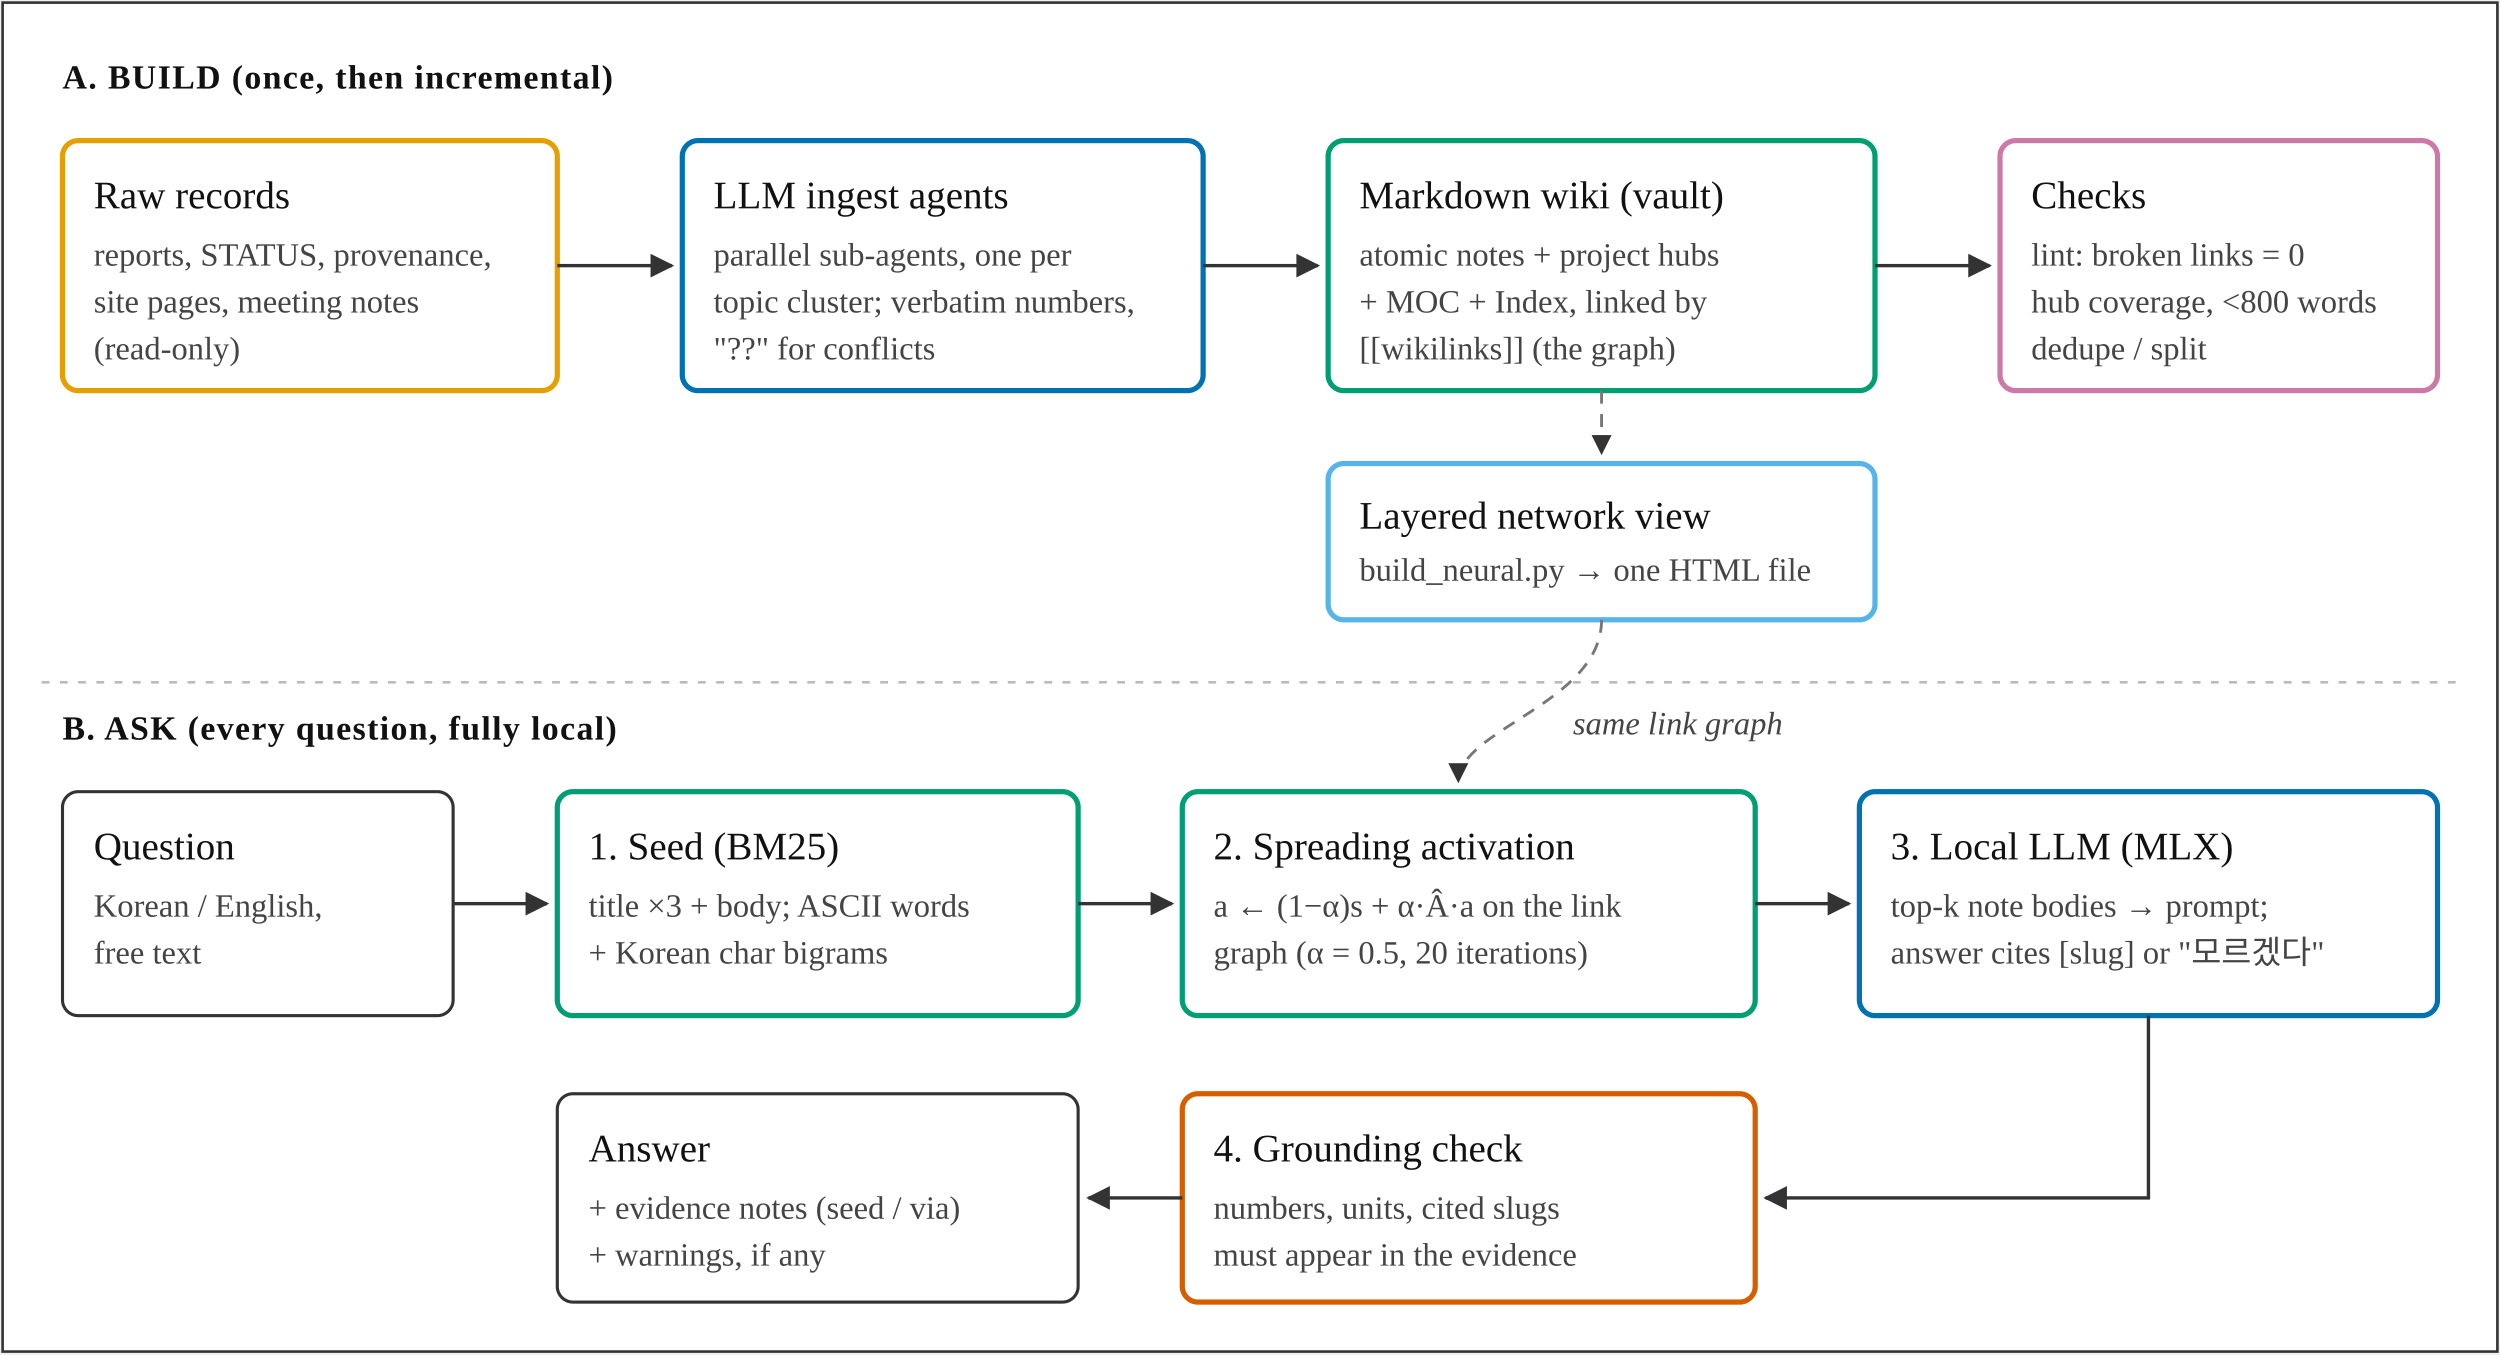
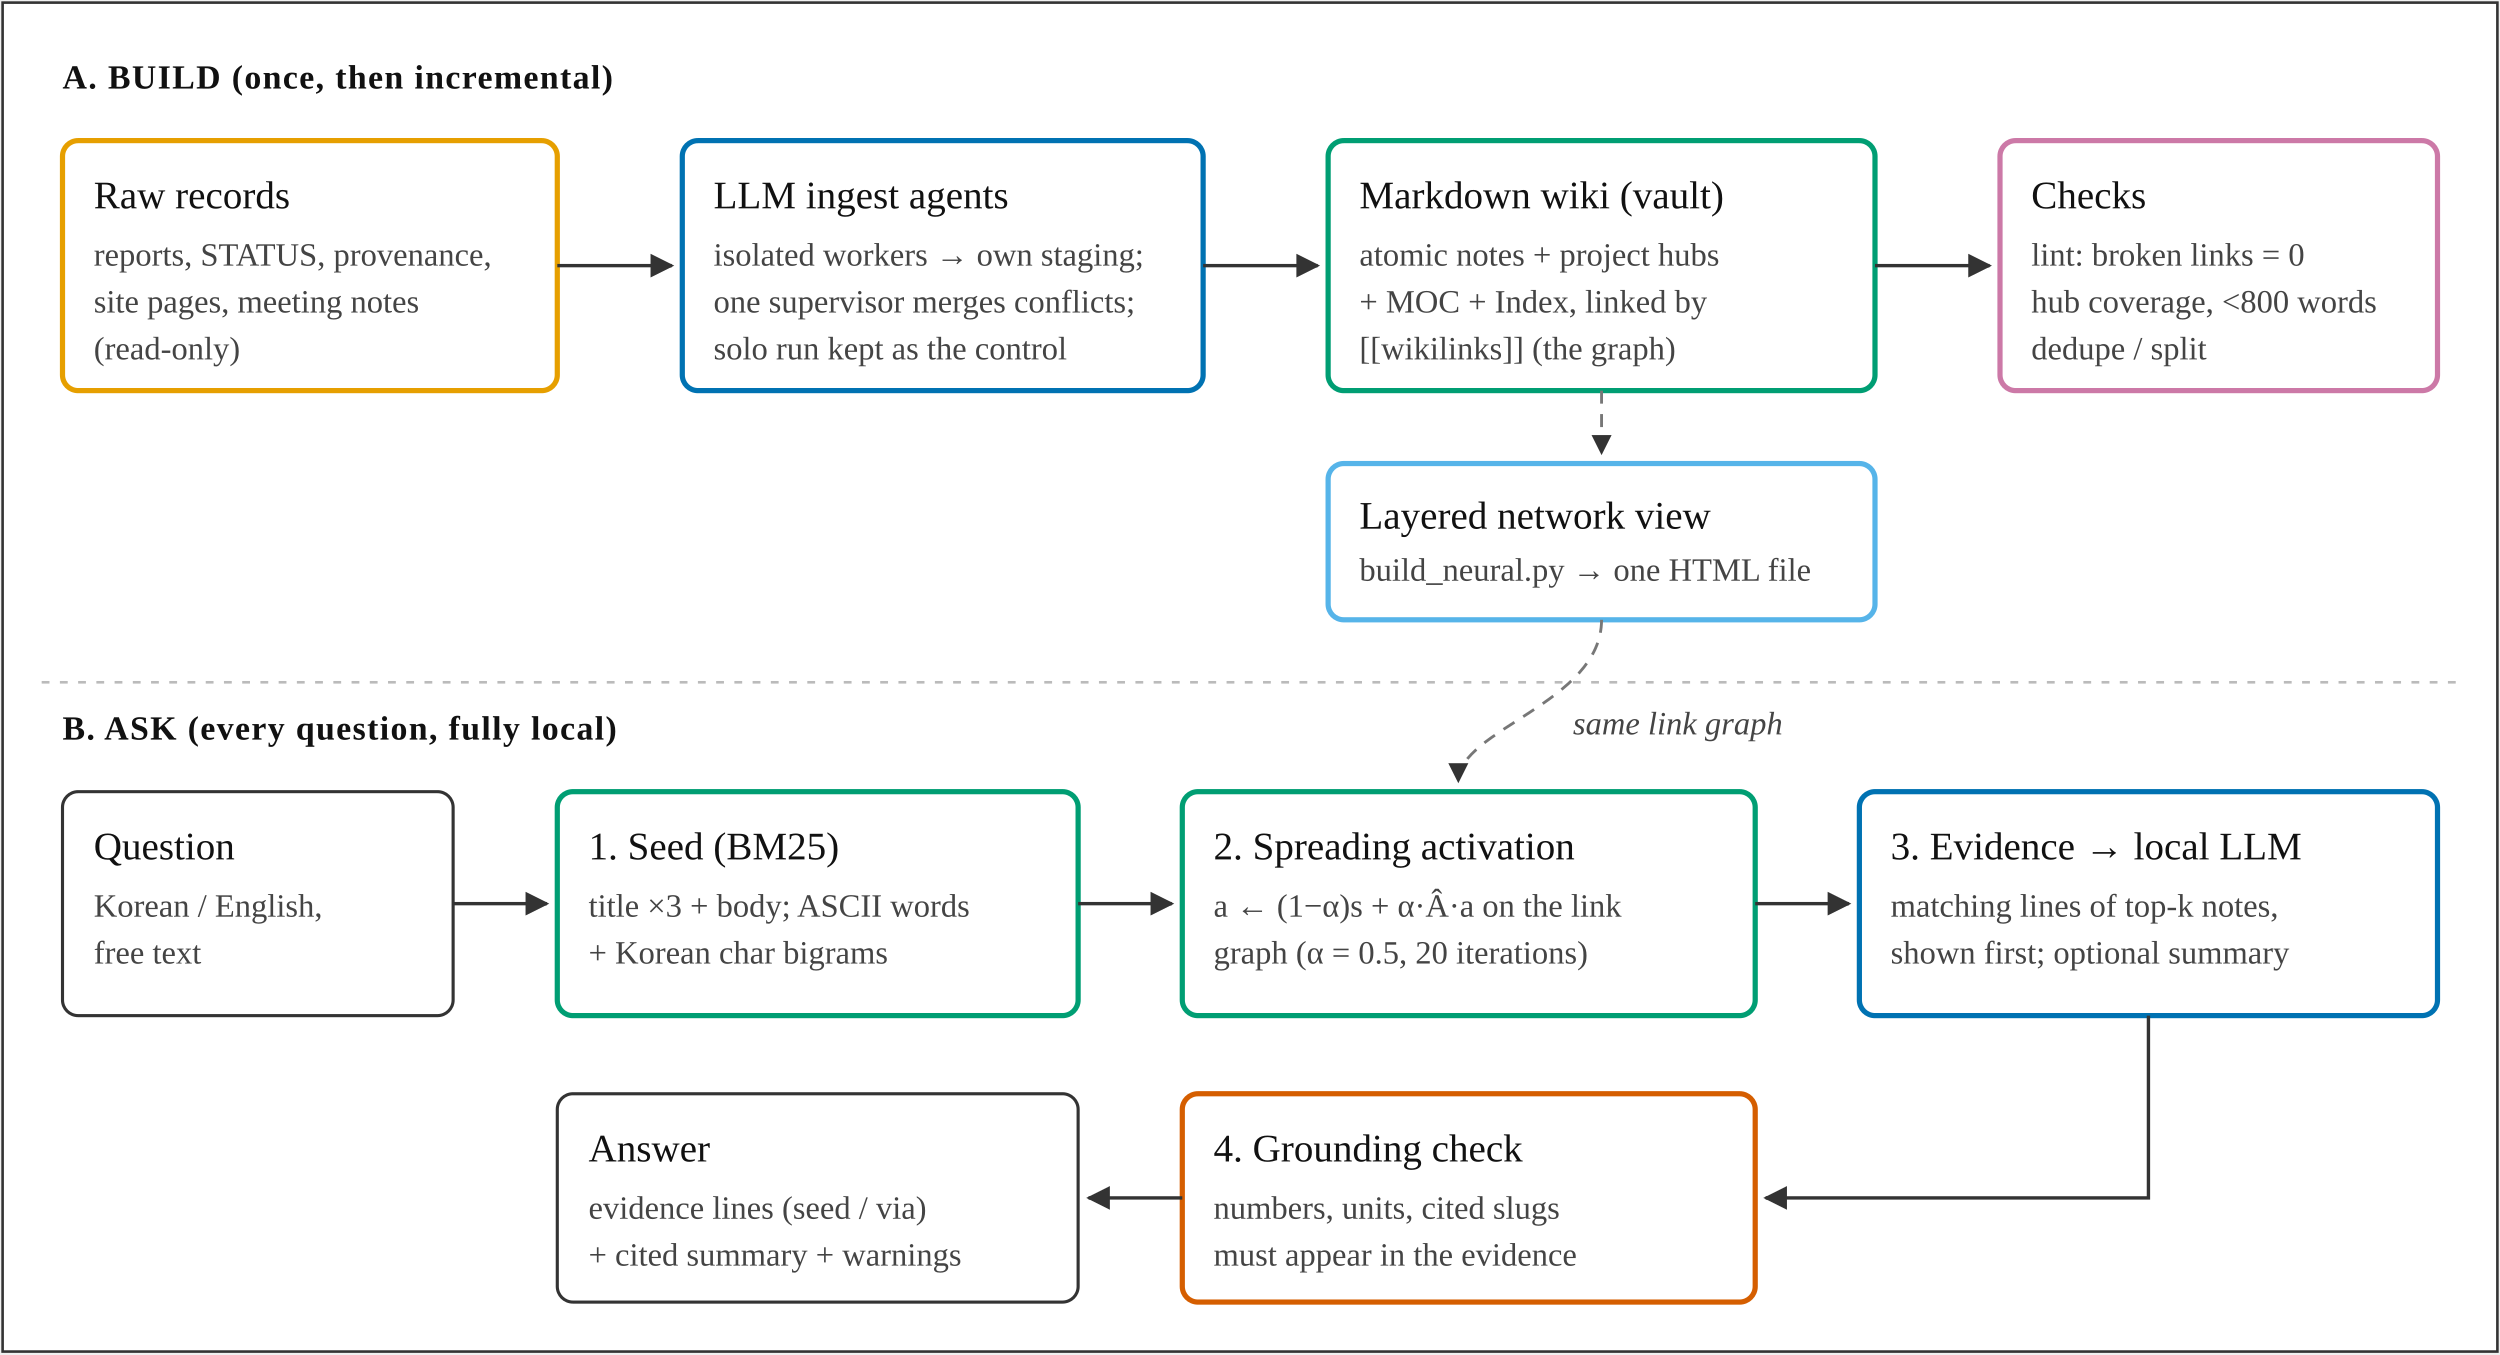
<svg xmlns="http://www.w3.org/2000/svg" viewBox="0 0 960 520" width="960" height="520" font-family="Times New Roman, Times, serif">
  <defs>
    <marker id="ar" viewBox="0 0 10 10" refX="9" refY="5" markerWidth="7" markerHeight="7" orient="auto-start-reverse">
      <path d="M0,0 L10,5 L0,10 z" fill="#333" />
    </marker>
    <style>
      .box{fill:#fff;stroke:#333;stroke-width:1.2}
      .t{font-size:15px;fill:#111}
      .s{font-size:12.5px;fill:#444}
      .h{font-size:13px;fill:#111;font-weight:bold;letter-spacing:.04em}
      .ln{stroke:#333;stroke-width:1.3;fill:none;marker-end:url(#ar)}
      .dash{stroke:#777;stroke-width:1.1;fill:none;stroke-dasharray:5 4;marker-end:url(#ar)}
    </style>
  </defs>
  <rect x="1" y="1" width="958" height="518" fill="#fff" stroke="#333" stroke-width="1" />
  <text class="h" x="24" y="34">A. BUILD (once, then incremental)</text>
  <text class="h" x="24" y="284">B. ASK (every question, fully local)</text>
  <line x1="16" y1="262" x2="944" y2="262" stroke="#bbb" stroke-dasharray="3 4" />
  <rect class="box" x="24" y="54" width="190" height="96" rx="6" style="stroke:#E69F00;stroke-width:2" />
  <text class="t" x="36" y="80">Raw records</text>
  <text class="s" x="36" y="102">reports, STATUS, provenance,</text>
  <text class="s" x="36" y="120">site pages, meeting notes</text>
  <text class="s" x="36" y="138">(read-only)</text>
  <rect class="box" x="262" y="54" width="200" height="96" rx="6" style="stroke:#0072B2;stroke-width:2" />
  <text class="t" x="274" y="80">LLM ingest agents</text>
-   <text class="s" x="274" y="102">parallel sub-agents, one per</text>
-   <text class="s" x="274" y="120">topic cluster; verbatim numbers,</text>
-   <text class="s" x="274" y="138">"??" for conflicts</text>
+   <text class="s" x="274" y="102">isolated workers → own staging;</text>
+   <text class="s" x="274" y="120">one supervisor merges conflicts;</text>
+   <text class="s" x="274" y="138">solo run kept as the control</text>
  <rect class="box" x="510" y="54" width="210" height="96" rx="6" style="stroke:#009E73;stroke-width:2" />
  <text class="t" x="522" y="80">Markdown wiki (vault)</text>
  <text class="s" x="522" y="102">atomic notes + project hubs</text>
  <text class="s" x="522" y="120">+ MOC + Index, linked by</text>
  <text class="s" x="522" y="138">[[wikilinks]] (the graph)</text>
  <rect class="box" x="768" y="54" width="168" height="96" rx="6" style="stroke:#CC79A7;stroke-width:2" />
  <text class="t" x="780" y="80">Checks</text>
  <text class="s" x="780" y="102">lint: broken links = 0</text>
  <text class="s" x="780" y="120">hub coverage, &lt;800 words</text>
  <text class="s" x="780" y="138">dedupe / split</text>
  <path class="ln" d="M214,102 H258" />
  <path class="ln" d="M462,102 H506" />
  <path class="ln" d="M720,102 H764" />
  <rect class="box" x="510" y="178" width="210" height="60" rx="6" style="stroke:#56B4E9;stroke-width:2" />
  <text class="t" x="522" y="203">Layered network view</text>
  <text class="s" x="522" y="223">build_neural.py → one HTML file</text>
  <path class="dash" d="M615,150 V174" />
  <rect class="box" x="24" y="304" width="150" height="86" rx="6" />
  <text class="t" x="36" y="330">Question</text>
  <text class="s" x="36" y="352">Korean / English,</text>
  <text class="s" x="36" y="370">free text</text>
  <rect class="box" x="214" y="304" width="200" height="86" rx="6" style="stroke:#009E73;stroke-width:2" />
  <text class="t" x="226" y="330">1. Seed (BM25)</text>
  <text class="s" x="226" y="352">title ×3 + body; ASCII words</text>
  <text class="s" x="226" y="370">+ Korean char bigrams</text>
  <rect class="box" x="454" y="304" width="220" height="86" rx="6" style="stroke:#009E73;stroke-width:2" />
  <text class="t" x="466" y="330">2. Spreading activation</text>
  <text class="s" x="466" y="352">a ← (1−α)s + α·Â·a on the link</text>
  <text class="s" x="466" y="370">graph (α = 0.5, 20 iterations)</text>
  <rect class="box" x="714" y="304" width="222" height="86" rx="6" style="stroke:#0072B2;stroke-width:2" />
-   <text class="t" x="726" y="330">3. Local LLM (MLX)</text>
-   <text class="s" x="726" y="352">top-k note bodies → prompt;</text>
-   <text class="s" x="726" y="370">answer cites [slug] or "모르겠다"</text>
+   <text class="t" x="726" y="330">3. Evidence → local LLM</text>
+   <text class="s" x="726" y="352">matching lines of top-k notes,</text>
+   <text class="s" x="726" y="370">shown first; optional summary</text>
  <rect class="box" x="454" y="420" width="220" height="80" rx="6" style="stroke:#D55E00;stroke-width:2" />
  <text class="t" x="466" y="446">4. Grounding check</text>
  <text class="s" x="466" y="468">numbers, units, cited slugs</text>
  <text class="s" x="466" y="486">must appear in the evidence</text>
  <rect class="box" x="214" y="420" width="200" height="80" rx="6" />
  <text class="t" x="226" y="446">Answer</text>
-   <text class="s" x="226" y="468">+ evidence notes (seed / via)</text>
-   <text class="s" x="226" y="486">+ warnings, if any</text>
+   <text class="s" x="226" y="468">evidence lines (seed / via)</text>
+   <text class="s" x="226" y="486">+ cited summary + warnings</text>
  <path class="ln" d="M174,347 H210" />
  <path class="ln" d="M414,347 H450" />
  <path class="ln" d="M674,347 H710" />
  <path class="ln" d="M825,390 V460 H678" />
  <path class="ln" d="M454,460 H418" />
  <path class="dash" d="M615,238 C615,270 560,280 560,300" />
  <text class="s" x="604" y="282" style="font-style:italic">same link graph</text>
</svg>
